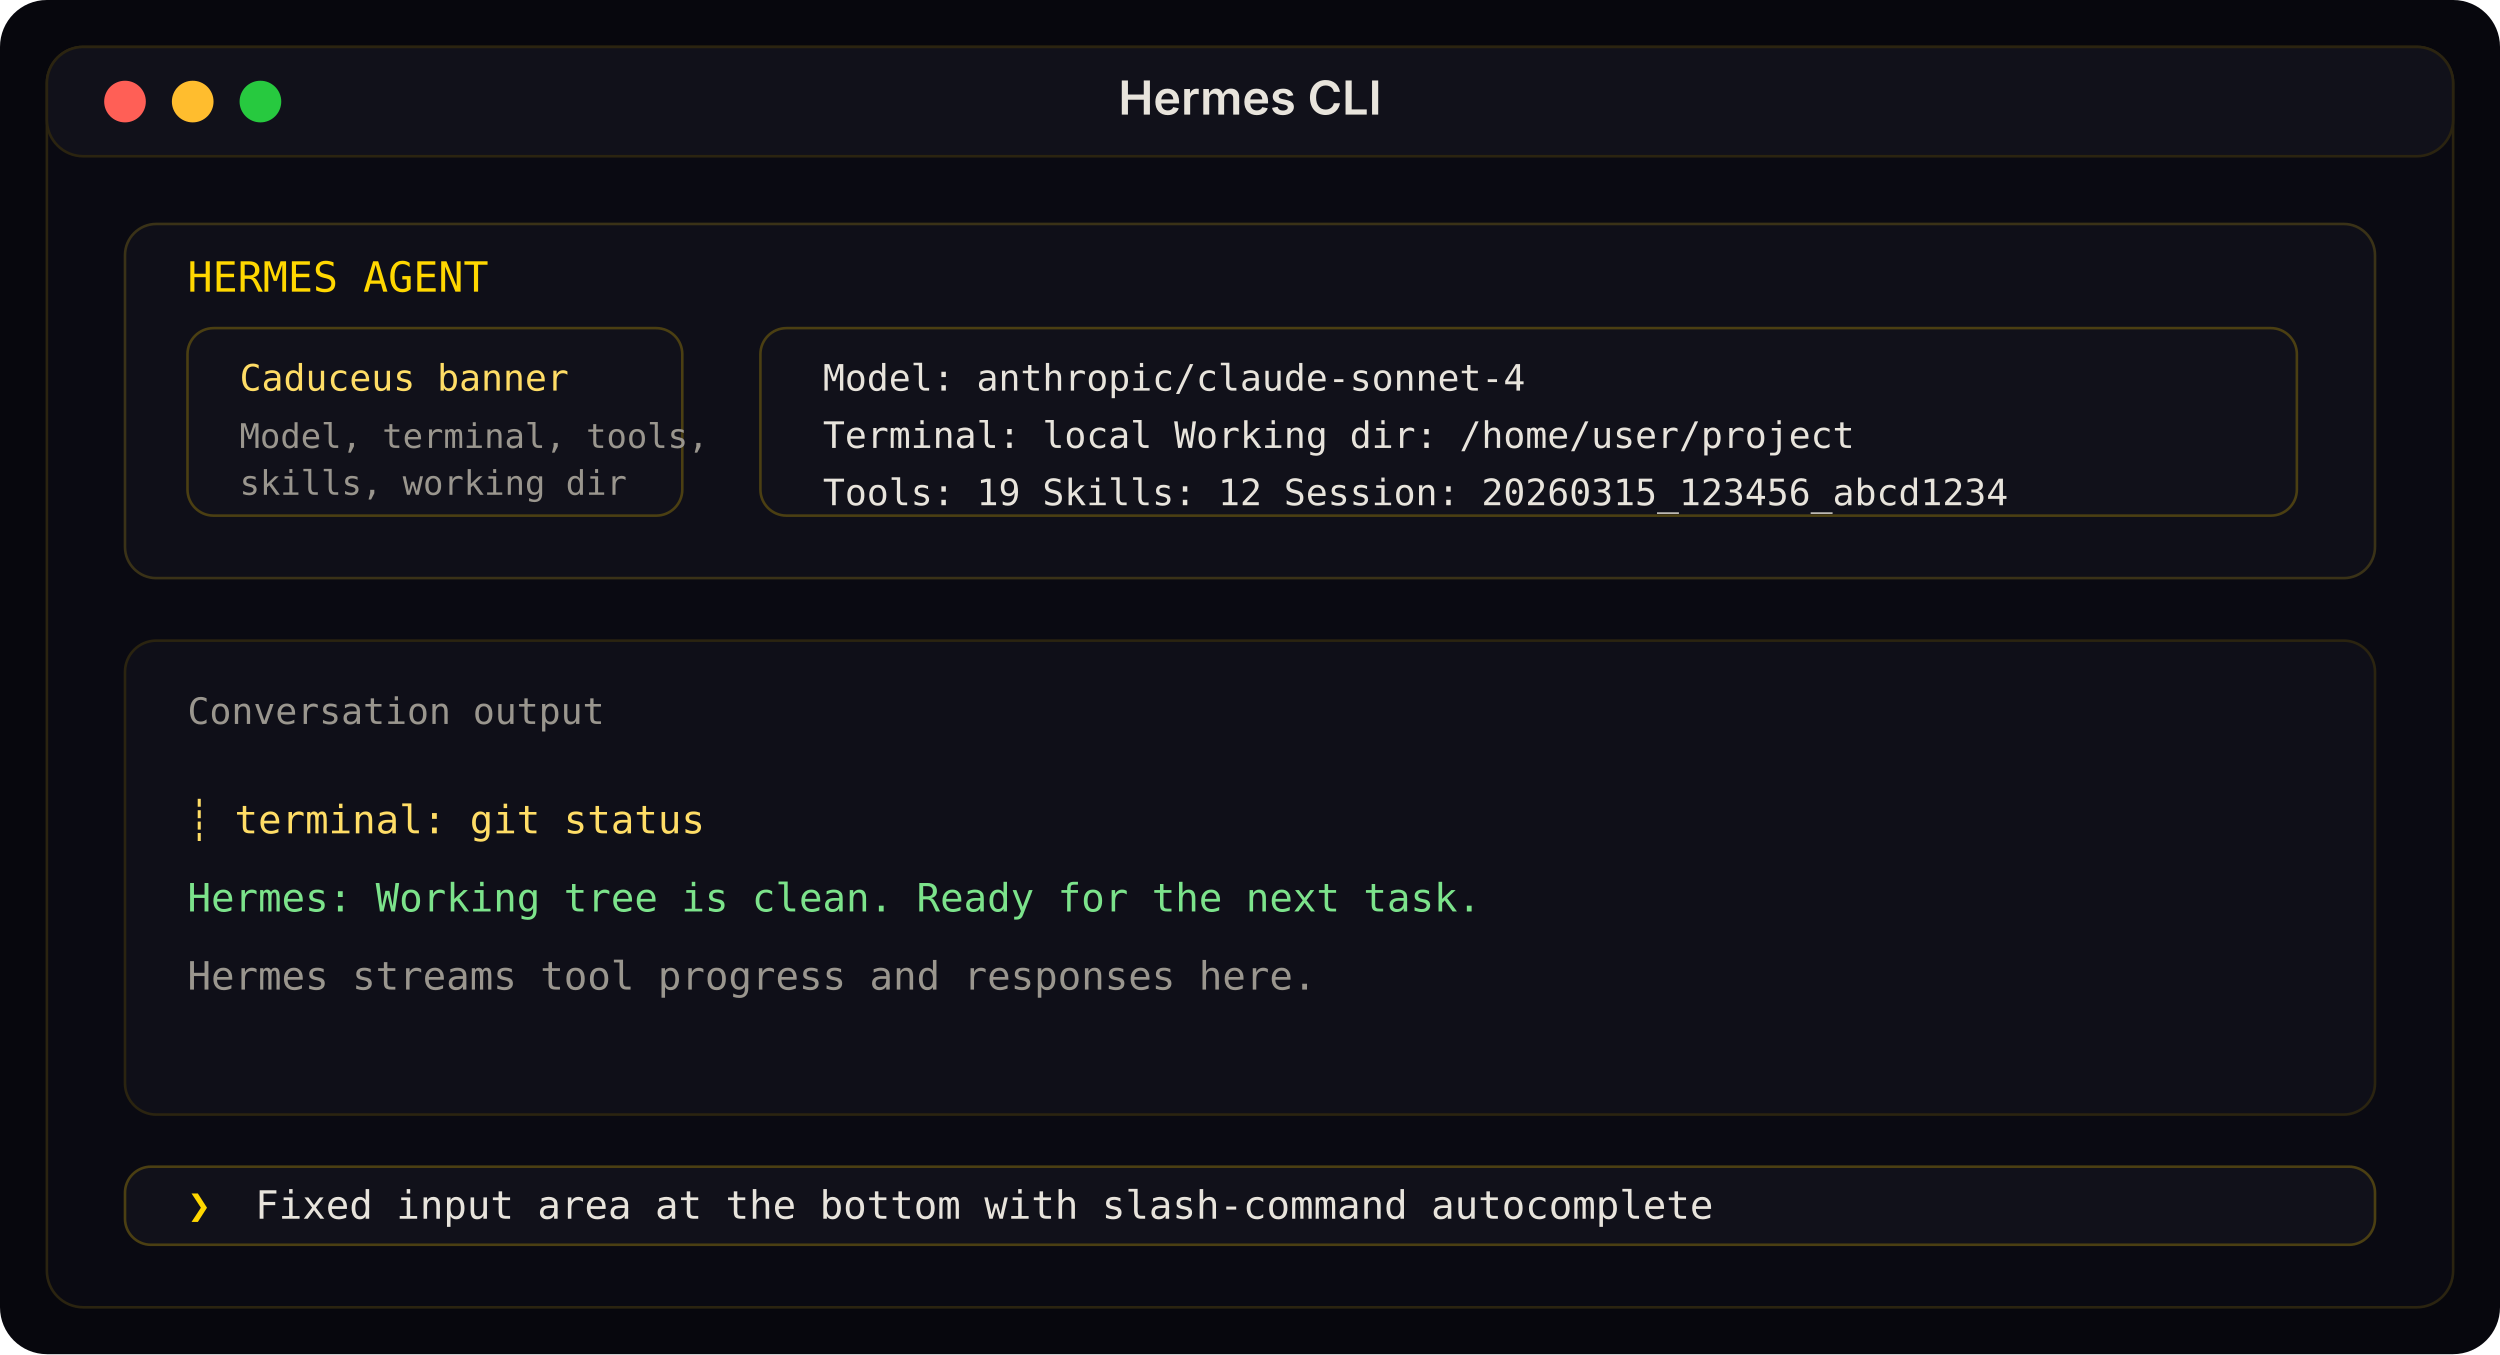
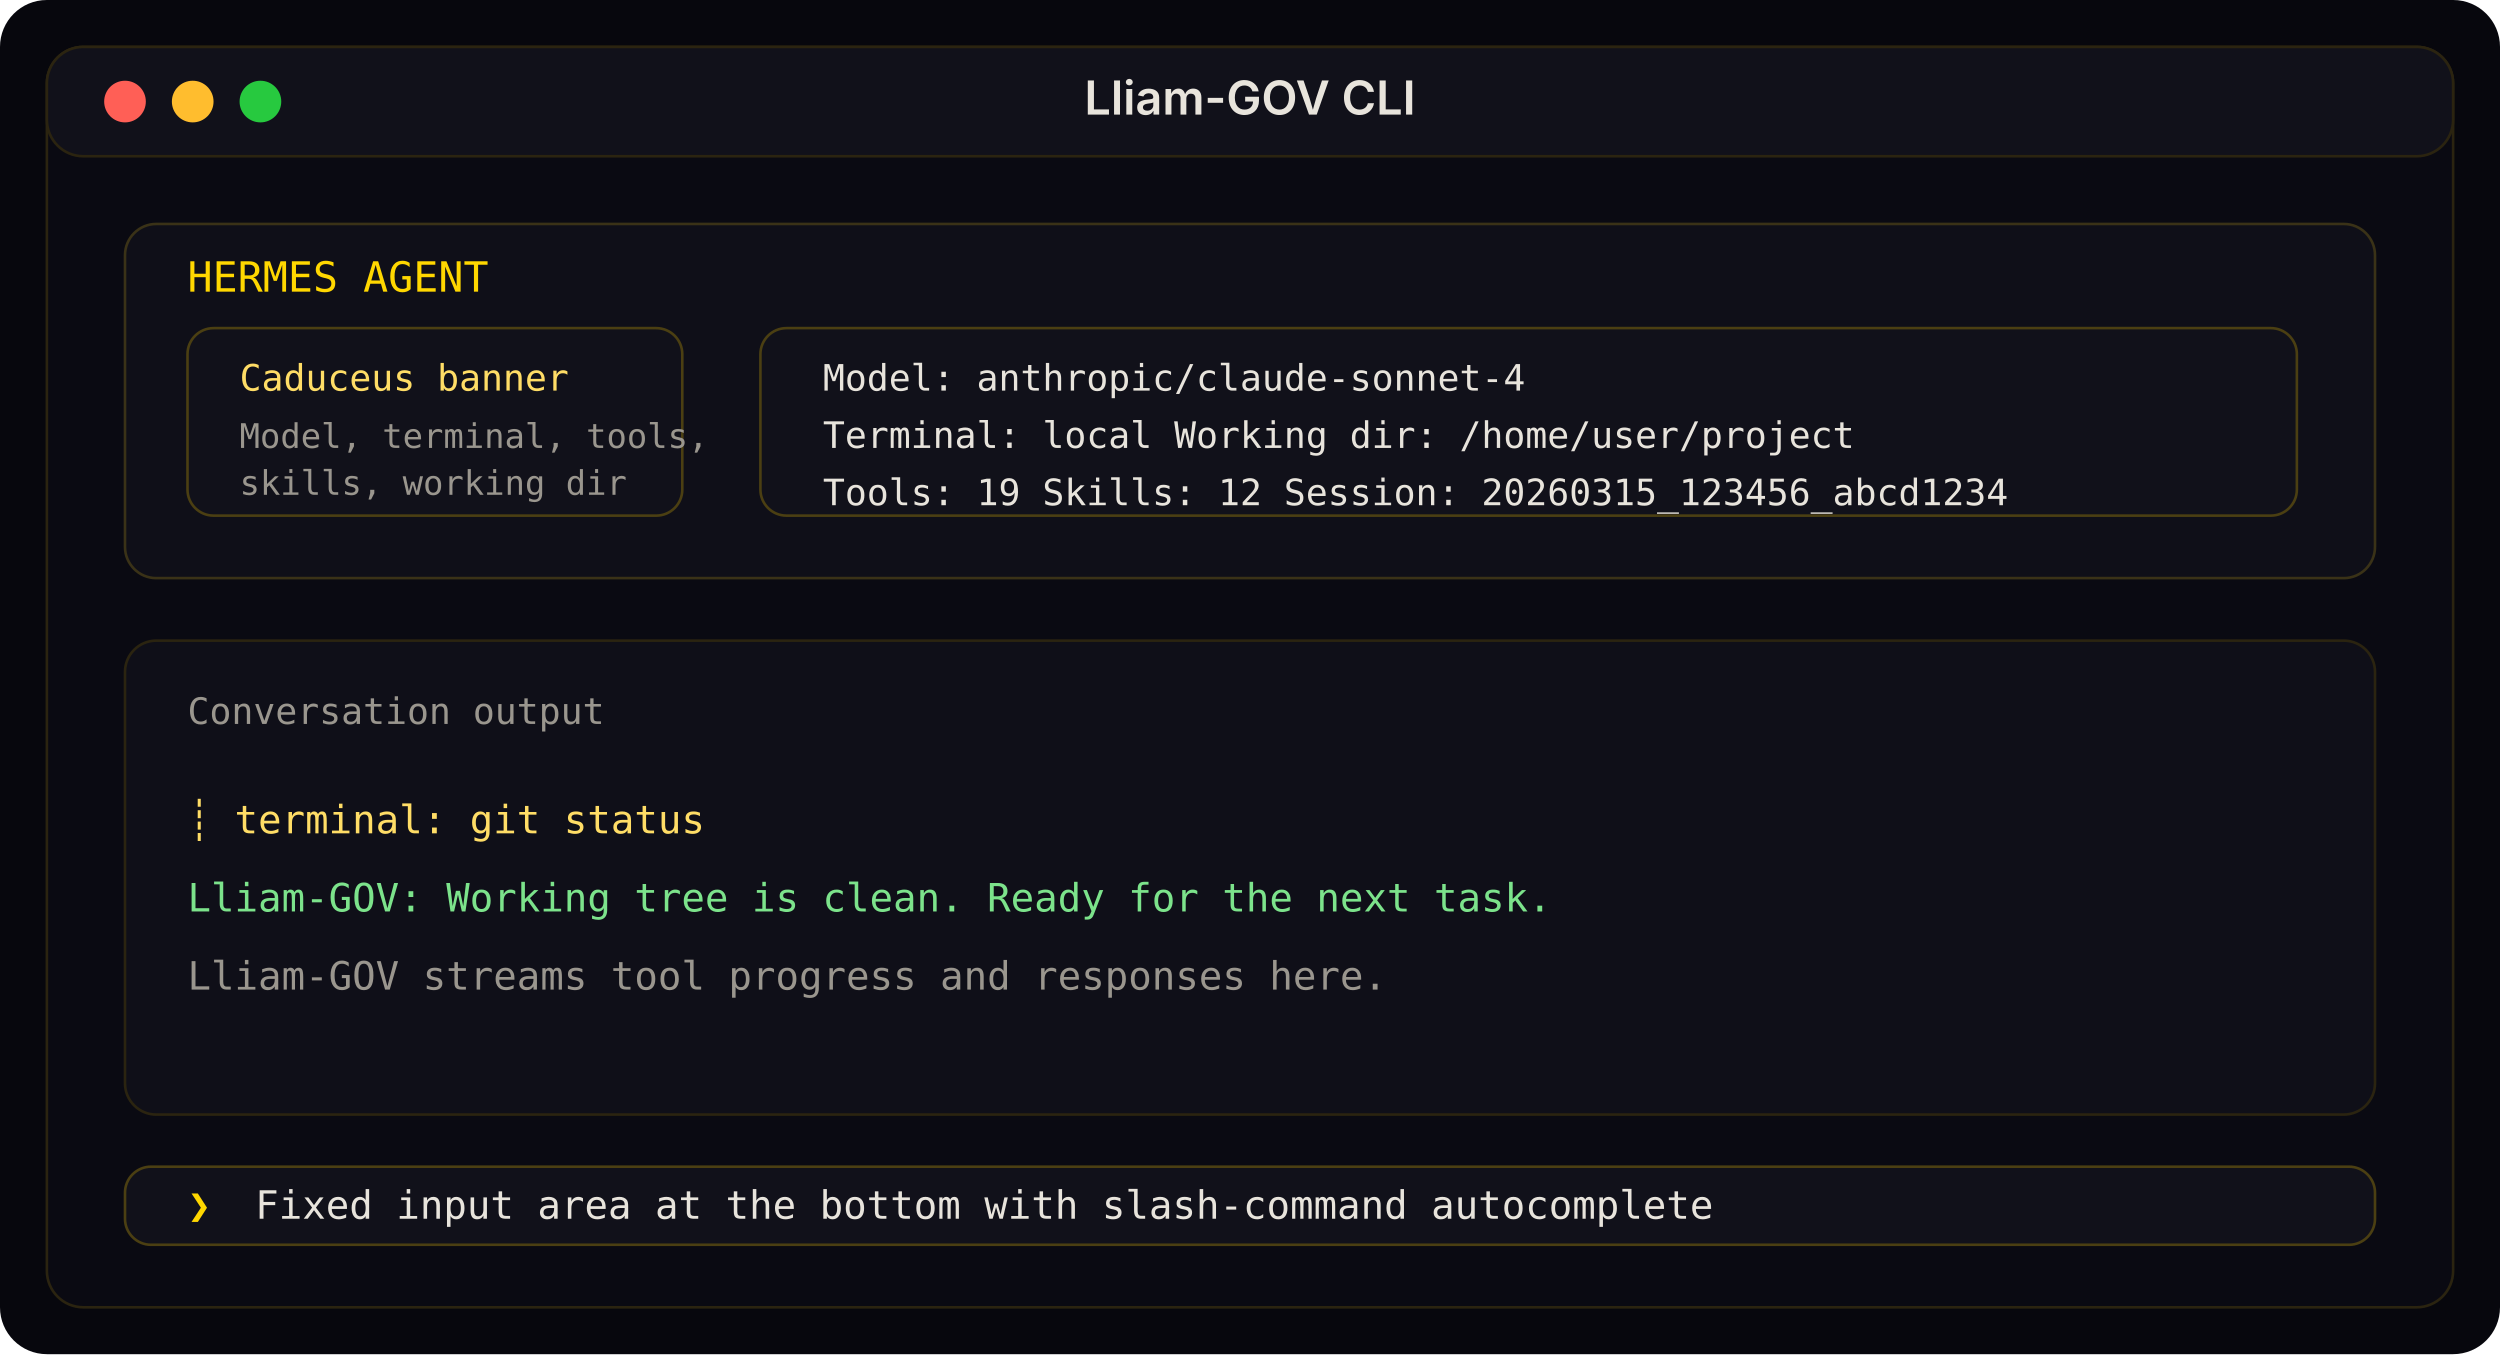
<svg xmlns="http://www.w3.org/2000/svg" width="960" height="520" viewBox="0 0 960 520" role="img" aria-labelledby="title desc">
  <rect width="960" height="520" rx="18" fill="#07070d" />
  <rect x="18" y="18" width="924" height="484" rx="14" fill="#0a0a12" stroke="#2b2410" />
  <rect x="18" y="18" width="924" height="42" rx="14" fill="#11111a" stroke="#2b2410" />
  <circle cx="48" cy="39" r="8" fill="#ff5f56" />
  <circle cx="74" cy="39" r="8" fill="#ffbd2e" />
  <circle cx="100" cy="39" r="8" fill="#27c93f" />
-   <text x="480" y="44" text-anchor="middle" fill="#e8e4dc" font-family="Inter, sans-serif" font-size="18" font-weight="600">Hermes CLI</text>
+   <text x="480" y="44" text-anchor="middle" fill="#e8e4dc" font-family="Inter, sans-serif" font-size="18" font-weight="600">Lliam-GOV CLI</text>
  <rect x="48" y="86" width="864" height="136" rx="12" fill="#0f0f18" stroke="#3a3217" />
  <text x="72" y="112" fill="#ffd700" font-family="JetBrains Mono, monospace" font-size="16">HERMES AGENT</text>
  <rect x="72" y="126" width="190" height="72" rx="10" fill="#11111a" stroke="#4b3f12" />
  <text x="92" y="150" fill="#ffdd66" font-family="JetBrains Mono, monospace" font-size="14">Caduceus banner</text>
  <text x="92" y="172" fill="#9a968e" font-family="JetBrains Mono, monospace" font-size="13">Model, terminal, tools,</text>
  <text x="92" y="190" fill="#9a968e" font-family="JetBrains Mono, monospace" font-size="13">skills, working dir</text>
  <rect x="292" y="126" width="590" height="72" rx="10" fill="#11111a" stroke="#4b3f12" />
  <text x="316" y="150" fill="#e8e4dc" font-family="JetBrains Mono, monospace" font-size="14">Model: anthropic/claude-sonnet-4</text>
  <text x="316" y="172" fill="#e8e4dc" font-family="JetBrains Mono, monospace" font-size="14">Terminal: local   Working dir: /home/user/project</text>
  <text x="316" y="194" fill="#e8e4dc" font-family="JetBrains Mono, monospace" font-size="14">Tools: 19   Skills: 12   Session: 20260315_123456_abcd1234</text>
  <rect x="48" y="246" width="864" height="182" rx="12" fill="#0f0f18" stroke="#2b2410" />
  <text x="72" y="278" fill="#9a968e" font-family="JetBrains Mono, monospace" font-size="14">Conversation output</text>
  <text x="72" y="320" fill="#ffdd66" font-family="JetBrains Mono, monospace" font-size="15">┊ terminal: git status</text>
-   <text x="72" y="350" fill="#7ce38b" font-family="JetBrains Mono, monospace" font-size="15">Hermes: Working tree is clean. Ready for the next task.</text>
-   <text x="72" y="380" fill="#9a968e" font-family="JetBrains Mono, monospace" font-size="15">Hermes streams tool progress and responses here.</text>
+   <text x="72" y="350" fill="#7ce38b" font-family="JetBrains Mono, monospace" font-size="15">Lliam-GOV: Working tree is clean. Ready for the next task.</text>
+   <text x="72" y="380" fill="#9a968e" font-family="JetBrains Mono, monospace" font-size="15">Lliam-GOV streams tool progress and responses here.</text>
  <rect x="48" y="448" width="864" height="30" rx="10" fill="#11111a" stroke="#4b3f12" />
  <text x="72" y="468" fill="#ffd700" font-family="JetBrains Mono, monospace" font-size="15">❯</text>
  <text x="98" y="468" fill="#e8e4dc" font-family="JetBrains Mono, monospace" font-size="15">Fixed input area at the bottom with slash-command autocomplete</text>
</svg>
